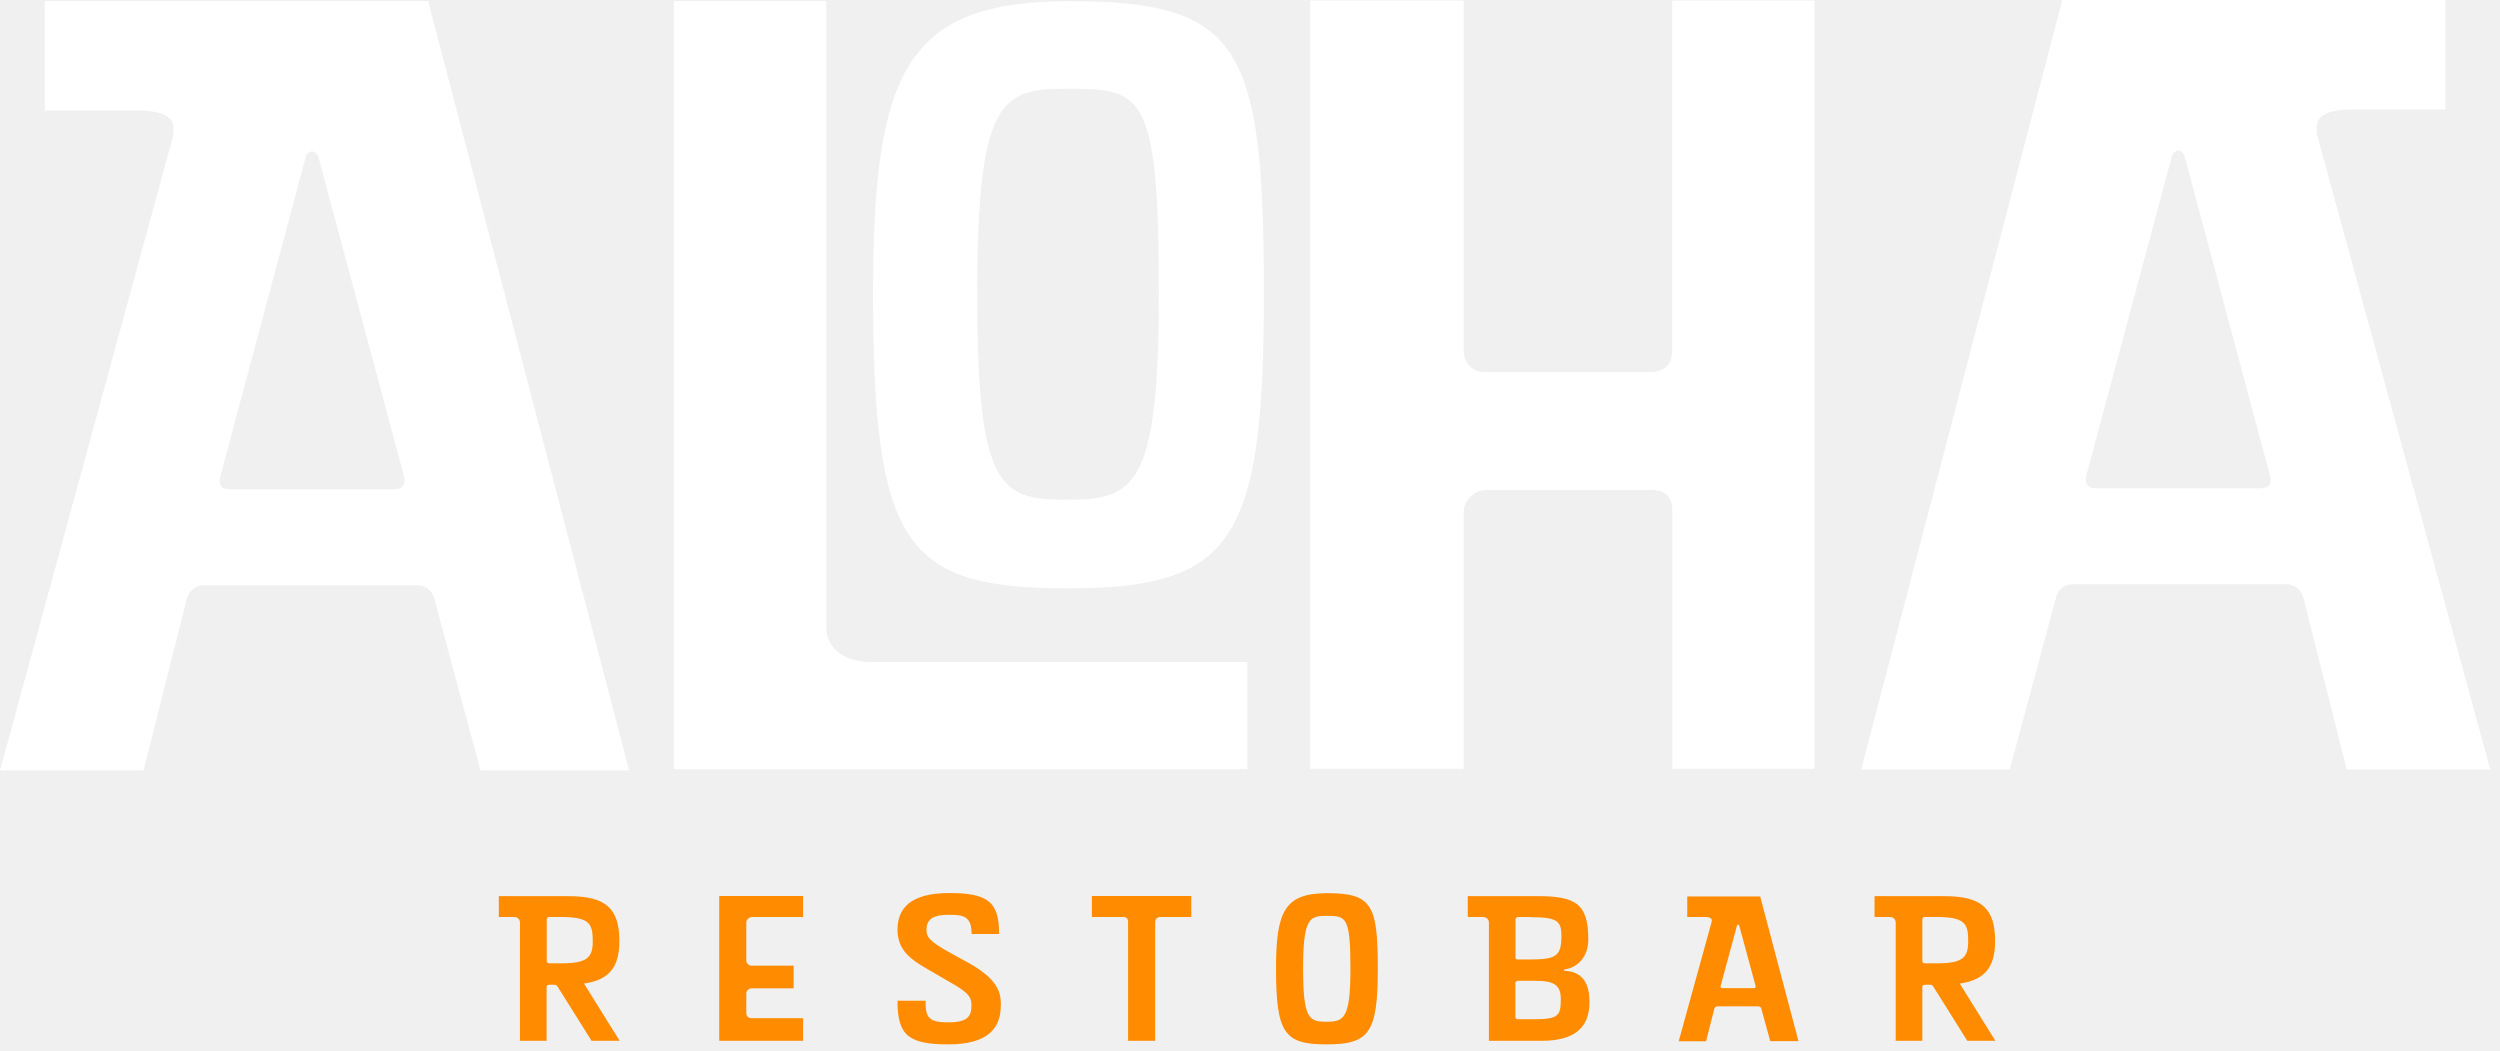
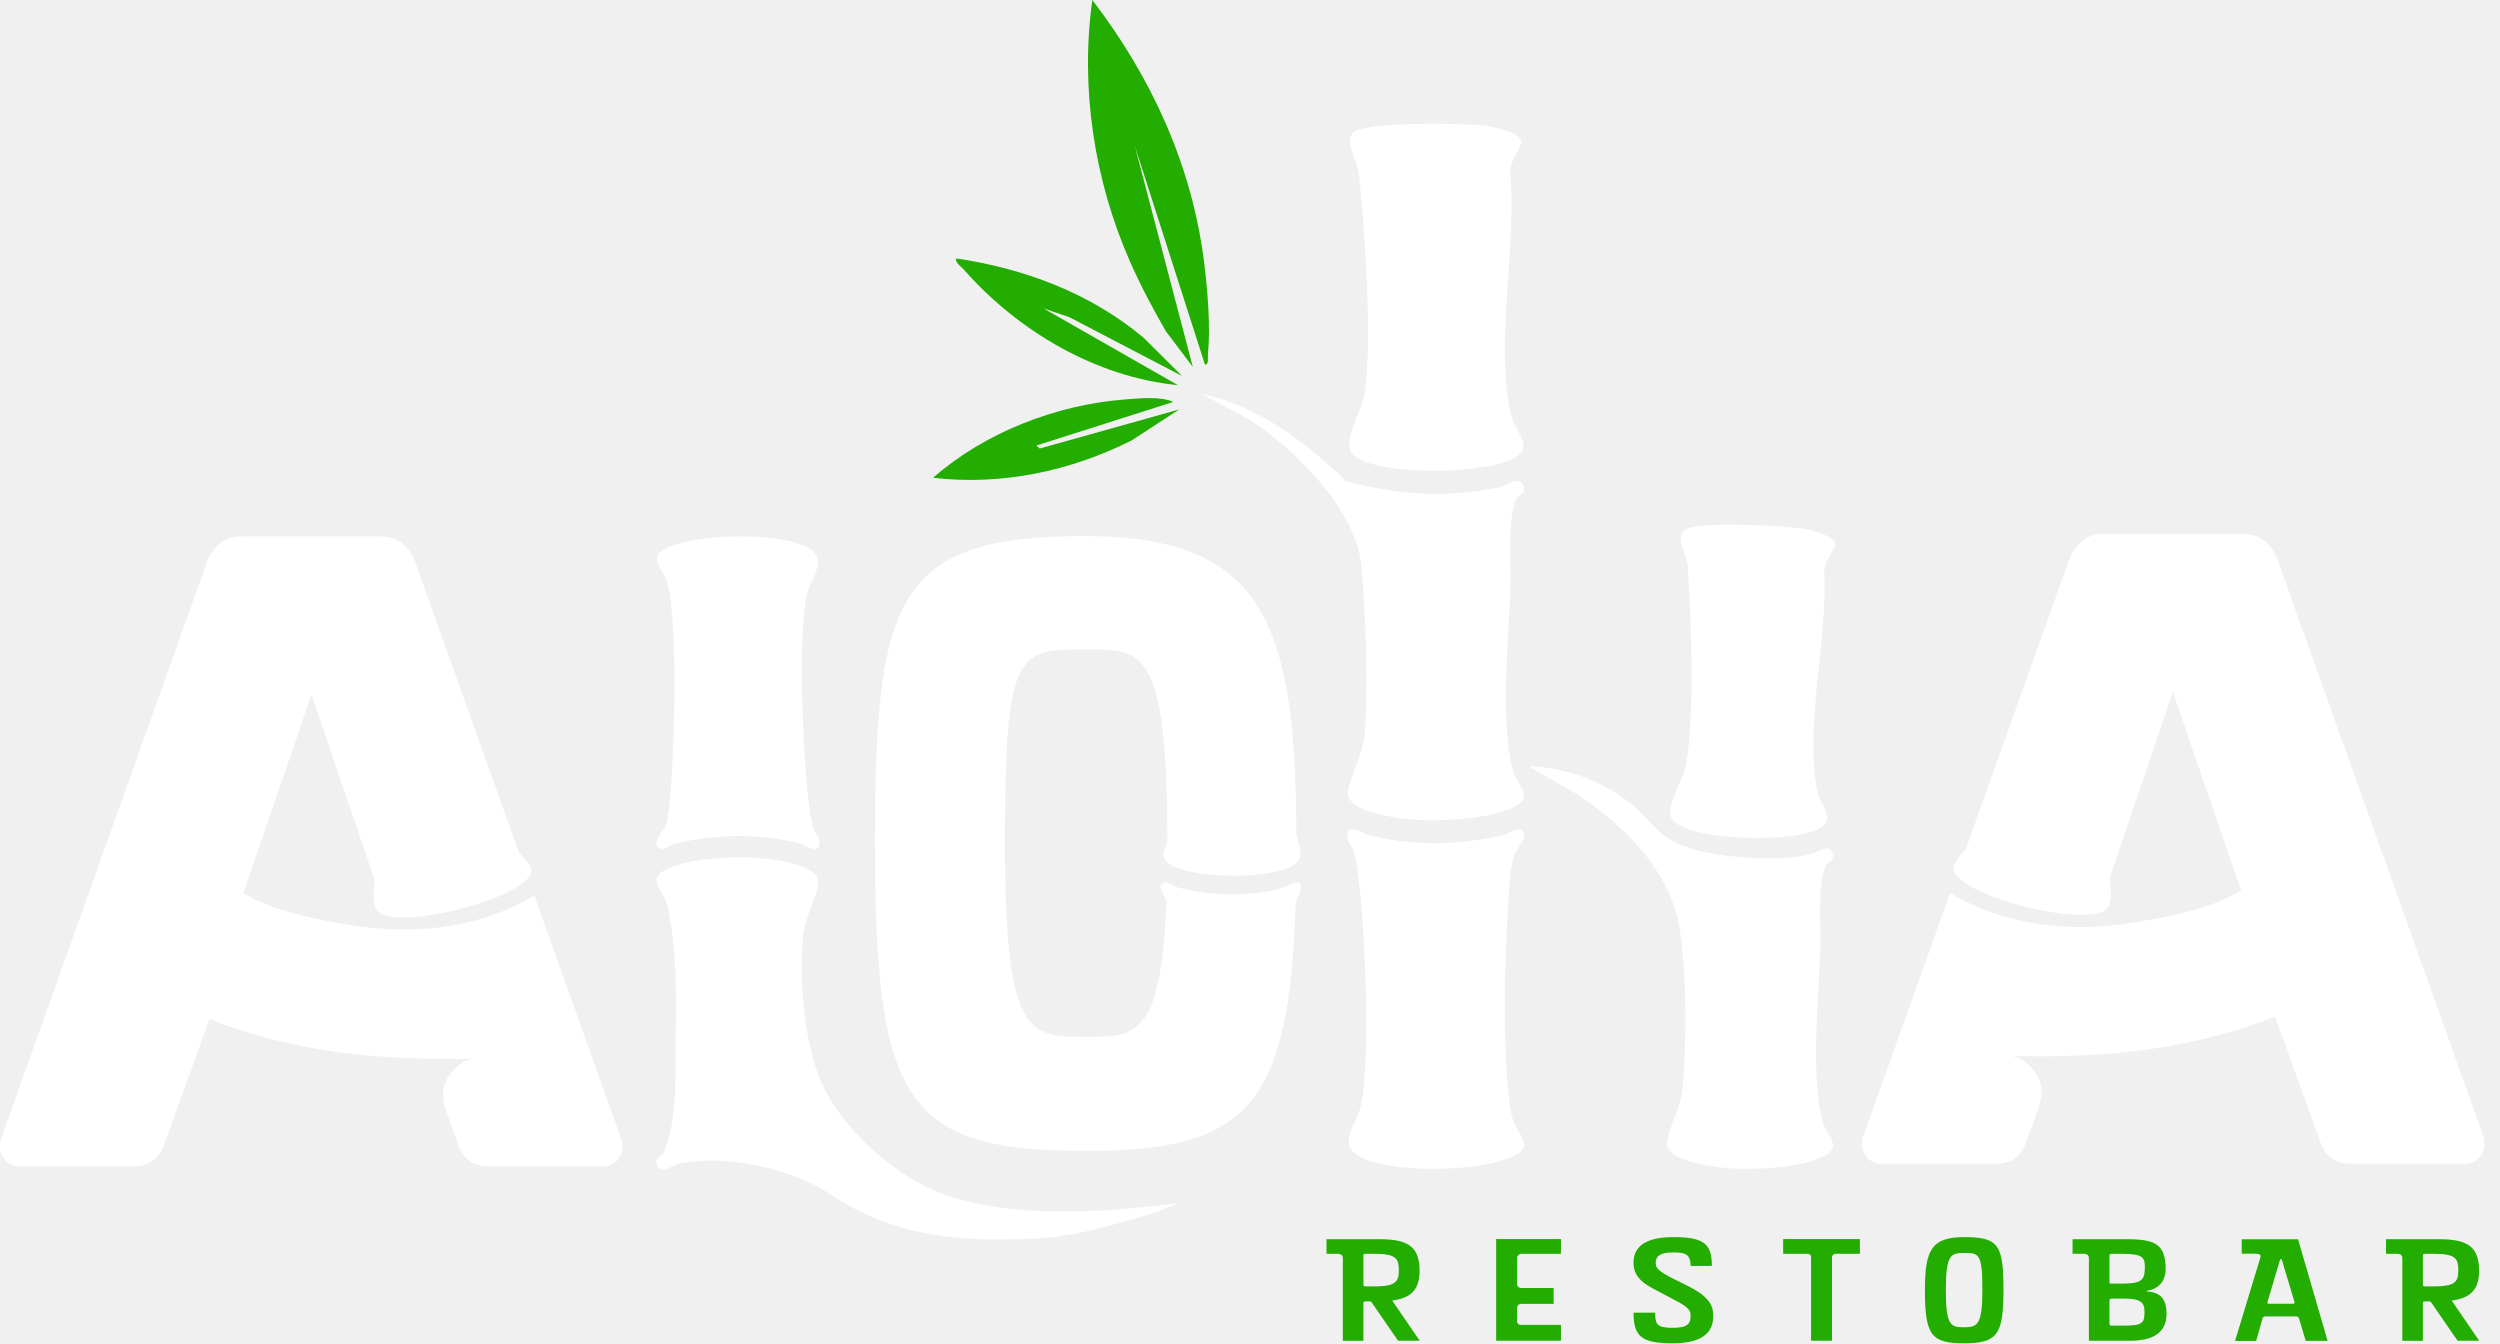
- <svg xmlns="http://www.w3.org/2000/svg" width="169" height="71" viewBox="0 0 169 71" fill="none">
-   <path d="M42.52 52.08H32.48L29.36 40.48C29.19 39.84 28.77 39.56 28.09 39.56H13.83C13.24 39.56 12.82 39.92 12.65 40.41L9.7 52.08H0L11.65 9.39C11.73 9.18 11.73 8.89 11.73 8.68C11.73 7.97 11.14 7.47 9.28 7.47H3.03V0.07H28.94L42.53 52.08H42.52ZM21.51 10.6C21.43 10.39 21.26 10.24 21.09 10.24C20.92 10.24 20.75 10.38 20.67 10.6L14.85 32.37C14.85 32.87 14.93 33.08 15.69 33.08H26.58C27.34 33.08 27.34 32.72 27.34 32.3L21.52 10.6H21.51Z" fill="white" />
-   <path d="M84.31 52H45.56V0.07H55.86V42.4C55.86 43.82 57.04 44.75 58.9 44.75H84.32V52.01L84.31 52Z" fill="white" />
-   <path d="M72.169 39.77C61.249 39.77 59.02 36.96 59.02 19.9C59.02 4.81 61.239 0.08 72.29 0.08C83.889 0.08 85.439 3.1 85.439 19.9C85.439 36.7 83.279 39.77 72.169 39.77ZM72.169 6C67.73 6 66.059 6.62 66.059 19.89C66.059 33.16 67.659 33.78 72.169 33.78C76.68 33.78 78.34 32.9 78.34 19.89C78.34 6.21 77.23 6 72.169 6Z" fill="white" />
-   <path d="M122.67 51.97H113.05V34.54C113.05 33.69 112.71 33.12 111.53 33.12H100.47C99.71 33.12 98.95 33.83 98.95 34.54V51.97H88.57V0.04H98.95V23.8C98.95 24.51 99.54 25.15 100.3 25.15H111.52C112.45 25.15 113.04 24.72 113.04 23.66V0.04H122.66V51.97H122.67Z" fill="white" />
-   <path d="M139.4 0H165.31V7.4H159.06C157.2 7.4 156.61 7.9 156.61 8.61C156.61 8.82 156.61 9.11 156.69 9.32L168.34 52.01H158.64L155.69 40.34C155.52 39.84 155.1 39.49 154.51 39.49H140.25C139.58 39.49 139.15 39.77 138.98 40.41L135.86 52.01H125.82L139.41 0H139.4ZM141 32.23C141 32.66 141 33.01 141.76 33.01H152.65C153.41 33.01 153.49 32.8 153.49 32.3L147.67 10.53C147.59 10.32 147.42 10.17 147.25 10.17C147.08 10.17 146.91 10.31 146.83 10.53L141.01 32.23H141Z" fill="white" />
-   <path d="M41.89 70.36H39.99L37.69 66.69C37.64 66.61 37.59 66.57 37.5 66.57H37.13C37 66.57 36.95 66.62 36.95 66.73V70.36H35.15V62.36C35.15 62.19 35.02 61.99 34.75 61.99H33.72V60.58H38.43C40.95 60.58 41.87 61.4 41.87 63.62C41.87 65.43 41.13 66.25 39.48 66.49L41.89 70.36ZM37.96 61.99H37.14C37.03 61.99 36.96 62.03 36.96 62.15V64.96C36.96 65.04 37.01 65.12 37.14 65.12H37.96C39.71 65.12 40.07 64.72 40.07 63.62C40.07 62.47 39.88 61.99 37.96 61.99Z" fill="#FF8B00" />
-   <path d="M54.29 70.36H48.62V60.57H54.29V61.99H50.85C50.64 61.99 50.45 62.18 50.45 62.34V64.95C50.45 65.11 50.61 65.28 50.82 65.28H53.65V66.81H50.84C50.61 66.81 50.45 66.97 50.45 67.17V68.5C50.45 68.65 50.55 68.83 50.82 68.83H54.29V70.36Z" fill="#FF8B00" />
-   <path d="M67.65 68.02C67.65 69.61 66.64 70.6 64.11 70.6C61.39 70.6 60.67 69.97 60.67 67.65H62.57C62.57 68.75 62.72 69.11 64.11 69.11C65.4 69.11 65.67 68.71 65.67 67.98C65.67 67.48 65.59 67.19 64.43 66.52L63.35 65.89C62 65.1 60.67 64.52 60.67 62.85C60.67 61.43 61.52 60.37 64.16 60.37C66.8 60.37 67.54 60.97 67.54 63.14H65.68C65.68 61.93 65.13 61.84 64.12 61.84C62.98 61.84 62.63 62.22 62.63 62.86C62.63 63.32 62.79 63.62 64.27 64.43L65.49 65.1C66.53 65.68 67.5 66.43 67.63 67.46C67.65 67.65 67.66 67.84 67.66 68.01L67.65 68.02Z" fill="#FF8B00" />
-   <path d="M80.53 61.99H78.44C78.18 61.99 78.09 62.19 78.09 62.32V70.36H76.26V62.31C76.26 62.12 76.16 61.99 75.95 61.99H73.81V60.57H80.53V61.99Z" fill="#FF8B00" />
-   <path d="M89.68 70.6C86.84 70.6 86.26 69.88 86.26 65.48C86.26 61.6 86.84 60.38 89.72 60.38C92.74 60.38 93.14 61.16 93.14 65.48C93.14 69.8 92.58 70.6 89.68 70.6ZM89.68 61.91C88.52 61.91 88.09 62.07 88.09 65.49C88.09 68.91 88.51 69.07 89.68 69.07C90.85 69.07 91.29 68.84 91.29 65.49C91.29 61.97 91 61.91 89.68 61.91Z" fill="#FF8B00" />
-   <path d="M104.2 70.36H100.65V62.36C100.65 62.19 100.52 61.99 100.25 61.99H99.22V60.58H103.93C106.45 60.58 107.37 61.04 107.37 63.49C107.37 64.68 106.66 65.42 105.73 65.54V65.62C106.74 65.67 107.45 66.17 107.45 67.75C107.45 69.57 106.31 70.36 104.2 70.36ZM103.44 61.99H102.64C102.53 61.99 102.45 62.06 102.45 62.14V64.74C102.45 64.83 102.5 64.86 102.61 64.86H103.45C105.2 64.86 105.54 64.62 105.55 63.31C105.55 62.29 105.34 62 103.45 62L103.44 61.99ZM103.73 66.3H102.62C102.54 66.3 102.44 66.37 102.44 66.43V68.75C102.44 68.84 102.5 68.9 102.6 68.9H103.77C105.38 68.9 105.51 68.61 105.51 67.56C105.51 66.58 105.08 66.3 103.73 66.3Z" fill="#FF8B00" />
-   <path d="M121.579 70.38H119.669L119.069 68.2C119.039 68.08 118.959 68.03 118.829 68.03H116.109C115.999 68.03 115.919 68.1 115.889 68.19L115.329 70.39H113.479L115.699 62.35C115.699 62.35 115.719 62.26 115.719 62.22C115.719 62.09 115.609 61.99 115.249 61.99H114.059V60.6H118.989L121.579 70.39V70.38ZM117.579 62.57C117.579 62.57 117.529 62.5 117.499 62.5C117.469 62.5 117.439 62.53 117.419 62.57L116.309 66.67C116.309 66.76 116.329 66.8 116.469 66.8H118.539C118.679 66.8 118.679 66.73 118.679 66.65L117.569 62.56L117.579 62.57Z" fill="#FF8B00" />
-   <path d="M134.89 70.36H132.99L130.69 66.69C130.64 66.61 130.59 66.57 130.5 66.57H130.13C130 66.57 129.95 66.62 129.95 66.73V70.36H128.15V62.36C128.15 62.19 128.02 61.99 127.75 61.99H126.72V60.58H131.43C133.95 60.58 134.87 61.4 134.87 63.62C134.87 65.43 134.13 66.25 132.48 66.49L134.89 70.36ZM130.95 61.99H130.13C130.02 61.99 129.95 62.03 129.95 62.15V64.96C129.95 65.04 130 65.12 130.13 65.12H130.95C132.7 65.12 133.05 64.72 133.05 63.62C133.05 62.47 132.86 61.99 130.95 61.99Z" fill="#FF8B00" />
+ <svg xmlns="http://www.w3.org/2000/svg" width="134" height="72" viewBox="0 0 134 72" fill="none">
+   <path d="M76.098 71.865H74.938L73.531 69.822C73.501 69.777 73.472 69.755 73.412 69.755H73.186C73.107 69.755 73.078 69.785 73.078 69.845V71.866H71.976V67.414C71.976 67.318 71.896 67.205 71.73 67.205H71.101V66.422H73.983C75.528 66.422 76.089 66.877 76.089 68.115C76.089 69.121 75.637 69.576 74.623 69.711L76.098 71.866V71.865ZM73.688 67.204H73.186C73.118 67.204 73.079 67.227 73.079 67.294V68.86C73.079 68.905 73.108 68.95 73.186 68.95H73.688C74.761 68.95 74.978 68.726 74.978 68.115C74.978 67.473 74.859 67.205 73.688 67.205V67.204Z" fill="#22AD00" />
+   <path d="M83.667 71.865H80.194V66.414H83.667V67.204H81.561C81.434 67.204 81.316 67.309 81.316 67.398V68.852C81.316 68.942 81.414 69.038 81.543 69.038H83.274V69.888H81.552C81.415 69.888 81.316 69.978 81.316 70.09V70.828C81.316 70.911 81.374 71.014 81.543 71.014H83.667V71.864V71.865Z" fill="#22AD00" />
+   <path d="M91.827 70.56C91.827 71.448 91.207 72 89.662 72C88 72 87.557 71.65 87.557 70.359H88.717C88.717 70.971 88.806 71.172 89.661 71.172C90.449 71.172 90.616 70.948 90.616 70.546C90.616 70.27 90.567 70.106 89.858 69.733L89.199 69.383C88.372 68.944 87.556 68.623 87.556 67.69C87.556 66.9 88.076 66.31 89.691 66.31C91.305 66.31 91.757 66.647 91.757 67.854H90.616C90.616 67.183 90.281 67.131 89.661 67.131C88.963 67.131 88.747 67.34 88.747 67.698C88.747 67.951 88.845 68.123 89.75 68.57L90.498 68.943C91.138 69.264 91.728 69.681 91.807 70.255C91.816 70.359 91.827 70.464 91.827 70.56Z" fill="#22AD00" />
+   <path d="M99.691 67.204H98.412C98.254 67.204 98.195 67.316 98.195 67.391V71.865H97.073V67.384C97.073 67.279 97.014 67.204 96.886 67.204H95.578V66.414H99.69V67.204H99.691Z" fill="#22AD00" />
+   <path d="M105.271 71.999C103.53 71.999 103.176 71.597 103.176 69.151C103.176 66.989 103.53 66.309 105.291 66.309C107.141 66.309 107.386 66.742 107.386 69.151C107.386 71.56 107.042 71.999 105.271 71.999ZM105.271 67.159C104.563 67.159 104.297 67.249 104.297 69.15C104.297 71.051 104.553 71.141 105.271 71.141C105.989 71.141 106.255 71.013 106.255 69.15C106.255 67.188 106.078 67.159 105.271 67.159Z" fill="#22AD00" />
+   <path d="M114.139 71.865H111.964V67.413C111.964 67.317 111.885 67.204 111.719 67.204H111.089V66.421H113.972C115.516 66.421 116.078 66.674 116.078 68.039C116.078 68.703 115.645 69.113 115.074 69.18V69.225C115.694 69.254 116.127 69.53 116.127 70.411C116.127 71.425 115.428 71.865 114.139 71.865ZM113.676 67.204H113.185C113.116 67.204 113.067 67.242 113.067 67.287V68.734C113.067 68.786 113.096 68.801 113.165 68.801H113.676C114.749 68.801 114.956 68.667 114.965 67.936C114.965 67.369 114.838 67.205 113.676 67.205V67.204ZM113.854 69.606H113.174C113.125 69.606 113.067 69.643 113.067 69.68V70.97C113.067 71.022 113.106 71.053 113.165 71.053H113.883C114.867 71.053 114.945 70.889 114.945 70.307C114.945 69.763 114.68 69.606 113.854 69.606Z" fill="#22AD00" />
+   <path d="M124.758 71.872H123.587L123.223 70.657C123.203 70.591 123.154 70.56 123.075 70.56H121.413C121.344 70.56 121.294 70.598 121.275 70.65L120.931 71.873H119.799L121.158 67.399C121.168 67.376 121.168 67.347 121.168 67.325C121.168 67.251 121.099 67.198 120.883 67.198H120.155V66.423H123.175L124.76 71.874L124.758 71.872ZM122.308 67.525C122.298 67.502 122.278 67.487 122.258 67.487C122.239 67.487 122.219 67.502 122.209 67.525L121.531 69.806C121.531 69.859 121.541 69.88 121.629 69.88H122.898C122.987 69.88 122.987 69.844 122.987 69.798L122.308 67.524V67.525Z" fill="#22AD00" />
+   <path d="M132.887 71.865H131.727L130.32 69.822C130.29 69.777 130.261 69.755 130.201 69.755H129.975C129.896 69.755 129.867 69.785 129.867 69.845V71.866H128.765V67.414C128.765 67.318 128.685 67.205 128.519 67.205H127.89V66.422H130.772C132.317 66.422 132.878 66.877 132.878 68.115C132.878 69.121 132.425 69.576 131.412 69.711L132.887 71.866V71.865ZM130.476 67.204H129.975C129.906 67.204 129.867 67.227 129.867 67.294V68.86C129.867 68.905 129.896 68.95 129.975 68.95H130.476C131.549 68.95 131.766 68.726 131.766 68.115C131.766 67.473 131.647 67.205 130.476 67.205V67.204Z" fill="#22AD00" />
+   <path d="M63.125 64.491C60.07 64.877 53.601 65.605 49.54 63.563C47.238 62.405 44.648 59.944 43.804 57.45C43.043 55.201 42.843 52.49 43.048 50.134C43.131 49.181 43.84 47.95 43.863 47.295C43.9 46.299 41.177 46.014 40.452 45.974C39.236 45.905 37.359 46.005 36.209 46.396C34.333 47.035 35.565 47.512 35.801 48.65C36.274 50.923 36.261 53.259 36.215 55.569C36.174 57.619 36.365 59.861 35.569 61.797C35.499 61.967 35.044 62.04 35.223 62.469C35.436 62.976 36.056 62.444 36.399 62.373C39.117 61.809 42.601 62.746 44.474 63.997C48.262 66.526 52.049 66.476 54.826 66.415C56.71 66.373 58.023 66.085 59.652 65.646C61.542 65.136 62.288 64.915 63.125 64.49V64.491Z" fill="white" />
+   <path d="M35.528 45.5C35.619 45.508 36.069 45.234 36.303 45.184C38.502 44.716 40.596 44.651 42.79 45.186C43.115 45.265 43.782 45.759 43.91 45.314C44.001 44.897 43.635 44.639 43.553 44.28C43.037 42.012 42.732 33.977 43.253 31.836C43.471 30.938 44.402 30 43.362 29.39C41.889 28.528 37.955 28.63 36.337 29.148C34.265 29.811 35.634 30.298 35.849 31.546C36.337 34.372 36.147 40.248 35.881 43.211C35.857 43.479 35.767 44.041 35.675 44.273C35.589 44.487 34.709 45.433 35.529 45.499L35.528 45.5Z" fill="white" />
+   <path d="M64.398 21.104L66.838 22.417C69.344 23.984 72.712 27.305 72.977 30.377C73.201 32.959 73.36 36.865 73.138 39.422C73.049 40.459 72.278 41.797 72.253 42.507C72.213 43.591 75.173 43.9 75.962 43.945C77.284 44.02 79.324 43.911 80.575 43.485C82.615 42.791 81.275 42.272 81.018 41.034C80.453 38.32 80.846 34.404 80.956 31.606C81.01 30.239 80.763 27.975 81.269 26.739C81.344 26.554 81.841 26.476 81.645 26.009C81.414 25.457 80.741 26.037 80.368 26.114C77.412 26.727 74.999 26.512 72.159 25.807C69.987 23.681 67.427 21.767 64.397 21.102L64.398 21.104Z" fill="white" />
+   <path d="M81.939 41.073L84.371 42.478C86.961 44.127 89.525 46.604 90.037 49.824C90.421 52.241 90.399 55.948 90.189 58.361C90.104 59.34 89.377 60.603 89.352 61.273C89.316 62.296 92.108 62.588 92.852 62.629C94.1 62.7 96.025 62.597 97.205 62.196C99.131 61.54 97.866 61.051 97.624 59.883C97.09 57.321 97.462 53.625 97.566 50.984C97.617 49.693 97.383 47.556 97.862 46.391C97.933 46.216 98.401 46.142 98.217 45.702C98 45.181 97.363 45.728 97.012 45.801C95.856 46.04 94.646 46.047 93.473 45.955C92.168 45.853 90.737 45.676 89.576 45.033C88.903 44.661 88.508 44.129 87.986 43.597C86.605 42.19 84.471 41.288 82.522 41.1C82.329 41.081 82.135 41.071 81.94 41.071L81.939 41.073Z" fill="white" />
+   <path d="M79.605 6.738C78.397 6.594 73.683 6.542 72.735 6.986C71.859 7.397 72.747 8.476 72.827 9.224C73.133 12.038 73.618 18.727 73.097 21.295C72.936 22.087 71.887 23.807 72.529 24.389C73.817 25.553 80.063 25.474 81.403 24.391C82.093 23.832 81.2 23.084 81.017 22.337C80.088 18.551 81.319 13.179 80.95 9.224C80.852 8.771 81.593 7.83 81.542 7.559C81.452 7.08 80.028 6.789 79.606 6.738H79.605Z" fill="white" />
+   <path d="M96.653 28.336C95.569 28.166 91.324 27.965 90.455 28.334C89.652 28.676 90.417 29.677 90.465 30.353C90.647 32.899 90.865 38.94 90.311 41.236C90.14 41.945 89.138 43.46 89.697 44.005C90.819 45.096 96.448 45.23 97.691 44.298C98.331 43.818 97.552 43.114 97.411 42.436C96.698 38.995 97.984 34.194 97.781 30.62C97.707 30.209 98.405 29.386 98.368 29.139C98.302 28.704 97.03 28.396 96.65 28.336H96.653Z" fill="white" />
+   <path d="M81.335 44.441C81.237 44.433 80.748 44.732 80.492 44.785C78.102 45.293 75.825 45.364 73.439 44.782C73.085 44.696 72.36 44.159 72.221 44.642C72.121 45.096 72.52 45.377 72.609 45.766C73.17 48.231 73.501 56.968 72.936 59.296C72.699 60.273 71.687 61.294 72.818 61.955C74.42 62.893 78.696 62.782 80.456 62.219C82.708 61.497 81.22 60.968 80.986 59.611C80.456 56.538 80.662 50.15 80.952 46.929C80.979 46.637 81.076 46.027 81.176 45.774C81.269 45.541 82.226 44.513 81.335 44.44V44.441Z" fill="white" />
+   <path d="M60.571 14.027C61.14 15.316 61.791 16.544 62.498 17.765L63.934 19.664L60.826 7.821L64.585 19.542C64.818 19.54 64.727 19.178 64.743 19.022C64.895 17.525 64.726 15.527 64.536 14.022C63.877 8.833 61.716 4.139 58.549 0C57.889 4.707 58.653 9.684 60.571 14.027Z" fill="#22AD00" />
+   <path d="M50.014 25.609C53.666 26.038 57.377 25.255 60.647 23.612L63.21 21.945L55.727 24.041L55.552 23.878L62.891 21.543C62.222 21.232 61.07 21.351 60.304 21.41C56.627 21.69 52.785 23.174 50.013 25.609H50.014Z" fill="#22AD00" />
+   <path d="M51.258 13.852C51.168 14.059 51.527 14.296 51.663 14.452C54.556 17.742 58.739 20.213 63.14 20.645L55.928 16.528L57.32 17.002L63.366 20.158L61.286 18.092C58.42 15.705 54.916 14.394 51.258 13.852Z" fill="#22AD00" />
+   <path d="M33.302 61.065L28.639 48.005C26.335 49.365 23.889 49.822 21.658 49.822C21.427 49.822 21.2 49.815 20.974 49.806L20.98 49.824C20.843 49.814 20.7 49.794 20.562 49.783C19.738 49.73 18.955 49.624 18.232 49.486C18.227 49.486 18.224 49.486 18.221 49.484C17.397 49.355 16.532 49.169 15.628 48.926C14.724 48.684 13.86 48.338 13.035 47.885L16.699 37.227L20.092 47.209C19.993 47.942 19.936 48.721 20.373 48.959C21.753 49.711 27.152 48.353 28.256 47.11C28.273 47.1 28.291 47.092 28.309 47.081L28.302 47.062C28.307 47.056 28.315 47.051 28.319 47.044C28.711 46.533 28.2 46.127 27.806 45.671L22.264 30.153C21.916 29.216 21.282 28.748 20.361 28.748H12.987C12.068 28.748 11.433 29.216 11.084 30.153L0.047 61.063C0.016 61.128 0 61.274 0 61.499C0 61.759 0.104 61.992 0.309 62.202C0.517 62.412 0.745 62.517 1 62.517H7.137C7.931 62.517 8.469 62.162 8.755 61.451L11.228 54.621C12.37 55.073 13.529 55.445 14.702 55.735C15.876 56.026 17.009 56.244 18.103 56.39C19.198 56.535 20.22 56.632 21.172 56.68C22.123 56.728 22.948 56.754 23.645 56.754H24.763C25.065 56.754 25.294 56.738 25.453 56.706C24.883 56.803 24.415 57.126 24.05 57.675C23.686 58.225 23.645 58.87 23.931 59.612L24.597 61.453C24.883 62.164 25.422 62.519 26.215 62.519H32.352C32.575 62.519 32.812 62.422 33.066 62.228C33.256 61.97 33.352 61.727 33.352 61.502C33.352 61.276 33.336 61.13 33.304 61.066L33.302 61.065Z" fill="white" />
+   <path d="M99.864 60.93L104.527 47.871C106.831 49.23 109.277 49.688 111.508 49.688C111.739 49.688 111.966 49.681 112.192 49.672L112.186 49.689C112.323 49.68 112.466 49.66 112.604 49.648C113.428 49.595 114.211 49.49 114.934 49.352C114.939 49.352 114.942 49.352 114.945 49.349C115.769 49.221 116.633 49.035 117.538 48.792C118.442 48.55 119.306 48.203 120.131 47.751L116.467 37.092L113.074 47.074C113.173 47.807 113.23 48.586 112.793 48.825C111.413 49.576 106.014 48.219 104.911 46.976C104.893 46.966 104.875 46.957 104.857 46.947L104.864 46.928C104.859 46.922 104.851 46.916 104.847 46.91C104.455 46.399 104.966 45.993 105.36 45.536L110.902 30.019C111.25 29.082 111.885 28.614 112.805 28.614H120.179C121.098 28.614 121.733 29.082 122.082 30.019L133.119 60.929C133.15 60.994 133.166 61.139 133.166 61.365C133.166 61.624 133.063 61.858 132.857 62.068C132.65 62.278 132.421 62.383 132.166 62.383H126.029C125.235 62.383 124.697 62.028 124.411 61.317L121.938 54.486C120.796 54.939 119.637 55.31 118.464 55.601C117.29 55.892 116.157 56.11 115.063 56.255C113.968 56.401 112.946 56.498 111.994 56.546C111.043 56.594 110.218 56.619 109.52 56.619C109.076 56.619 108.704 56.619 108.403 56.619C108.101 56.619 107.872 56.604 107.713 56.571C108.284 56.669 108.751 56.992 109.116 57.541C109.48 58.09 109.52 58.736 109.235 59.478L108.569 61.319C108.284 62.03 107.744 62.385 106.952 62.385H100.814C100.591 62.385 100.354 62.287 100.1 62.094C99.91 61.836 99.814 61.593 99.814 61.367C99.814 61.141 99.83 60.996 99.862 60.931L99.864 60.93Z" fill="white" />
+   <path d="M58.143 28.734C67.785 28.734 69.445 33.465 69.487 44.746C69.684 45.335 69.824 45.932 69.54 46.214C68.527 47.221 63.615 47.152 62.56 46.215C62.215 45.909 62.372 45.535 62.571 45.137C62.567 34.805 61.299 34.804 58.242 34.804C54.532 34.804 53.864 34.804 53.864 45.191C53.864 55.577 55.145 55.577 58.242 55.577C60.889 55.577 62.253 55.571 62.521 48.244C62.312 47.908 61.95 47.337 62.511 47.287C62.589 47.28 62.977 47.539 63.178 47.586C65.069 48.028 66.869 48.089 68.758 47.584C69.038 47.509 69.612 47.042 69.722 47.462C69.792 47.814 69.549 48.047 69.446 48.334C69.128 59.34 66.832 61.688 58.242 61.688C48.594 61.688 46.897 59.221 46.897 45.19C46.897 32.063 48.002 28.733 58.142 28.733L58.143 28.734Z" fill="white" />
</svg>
